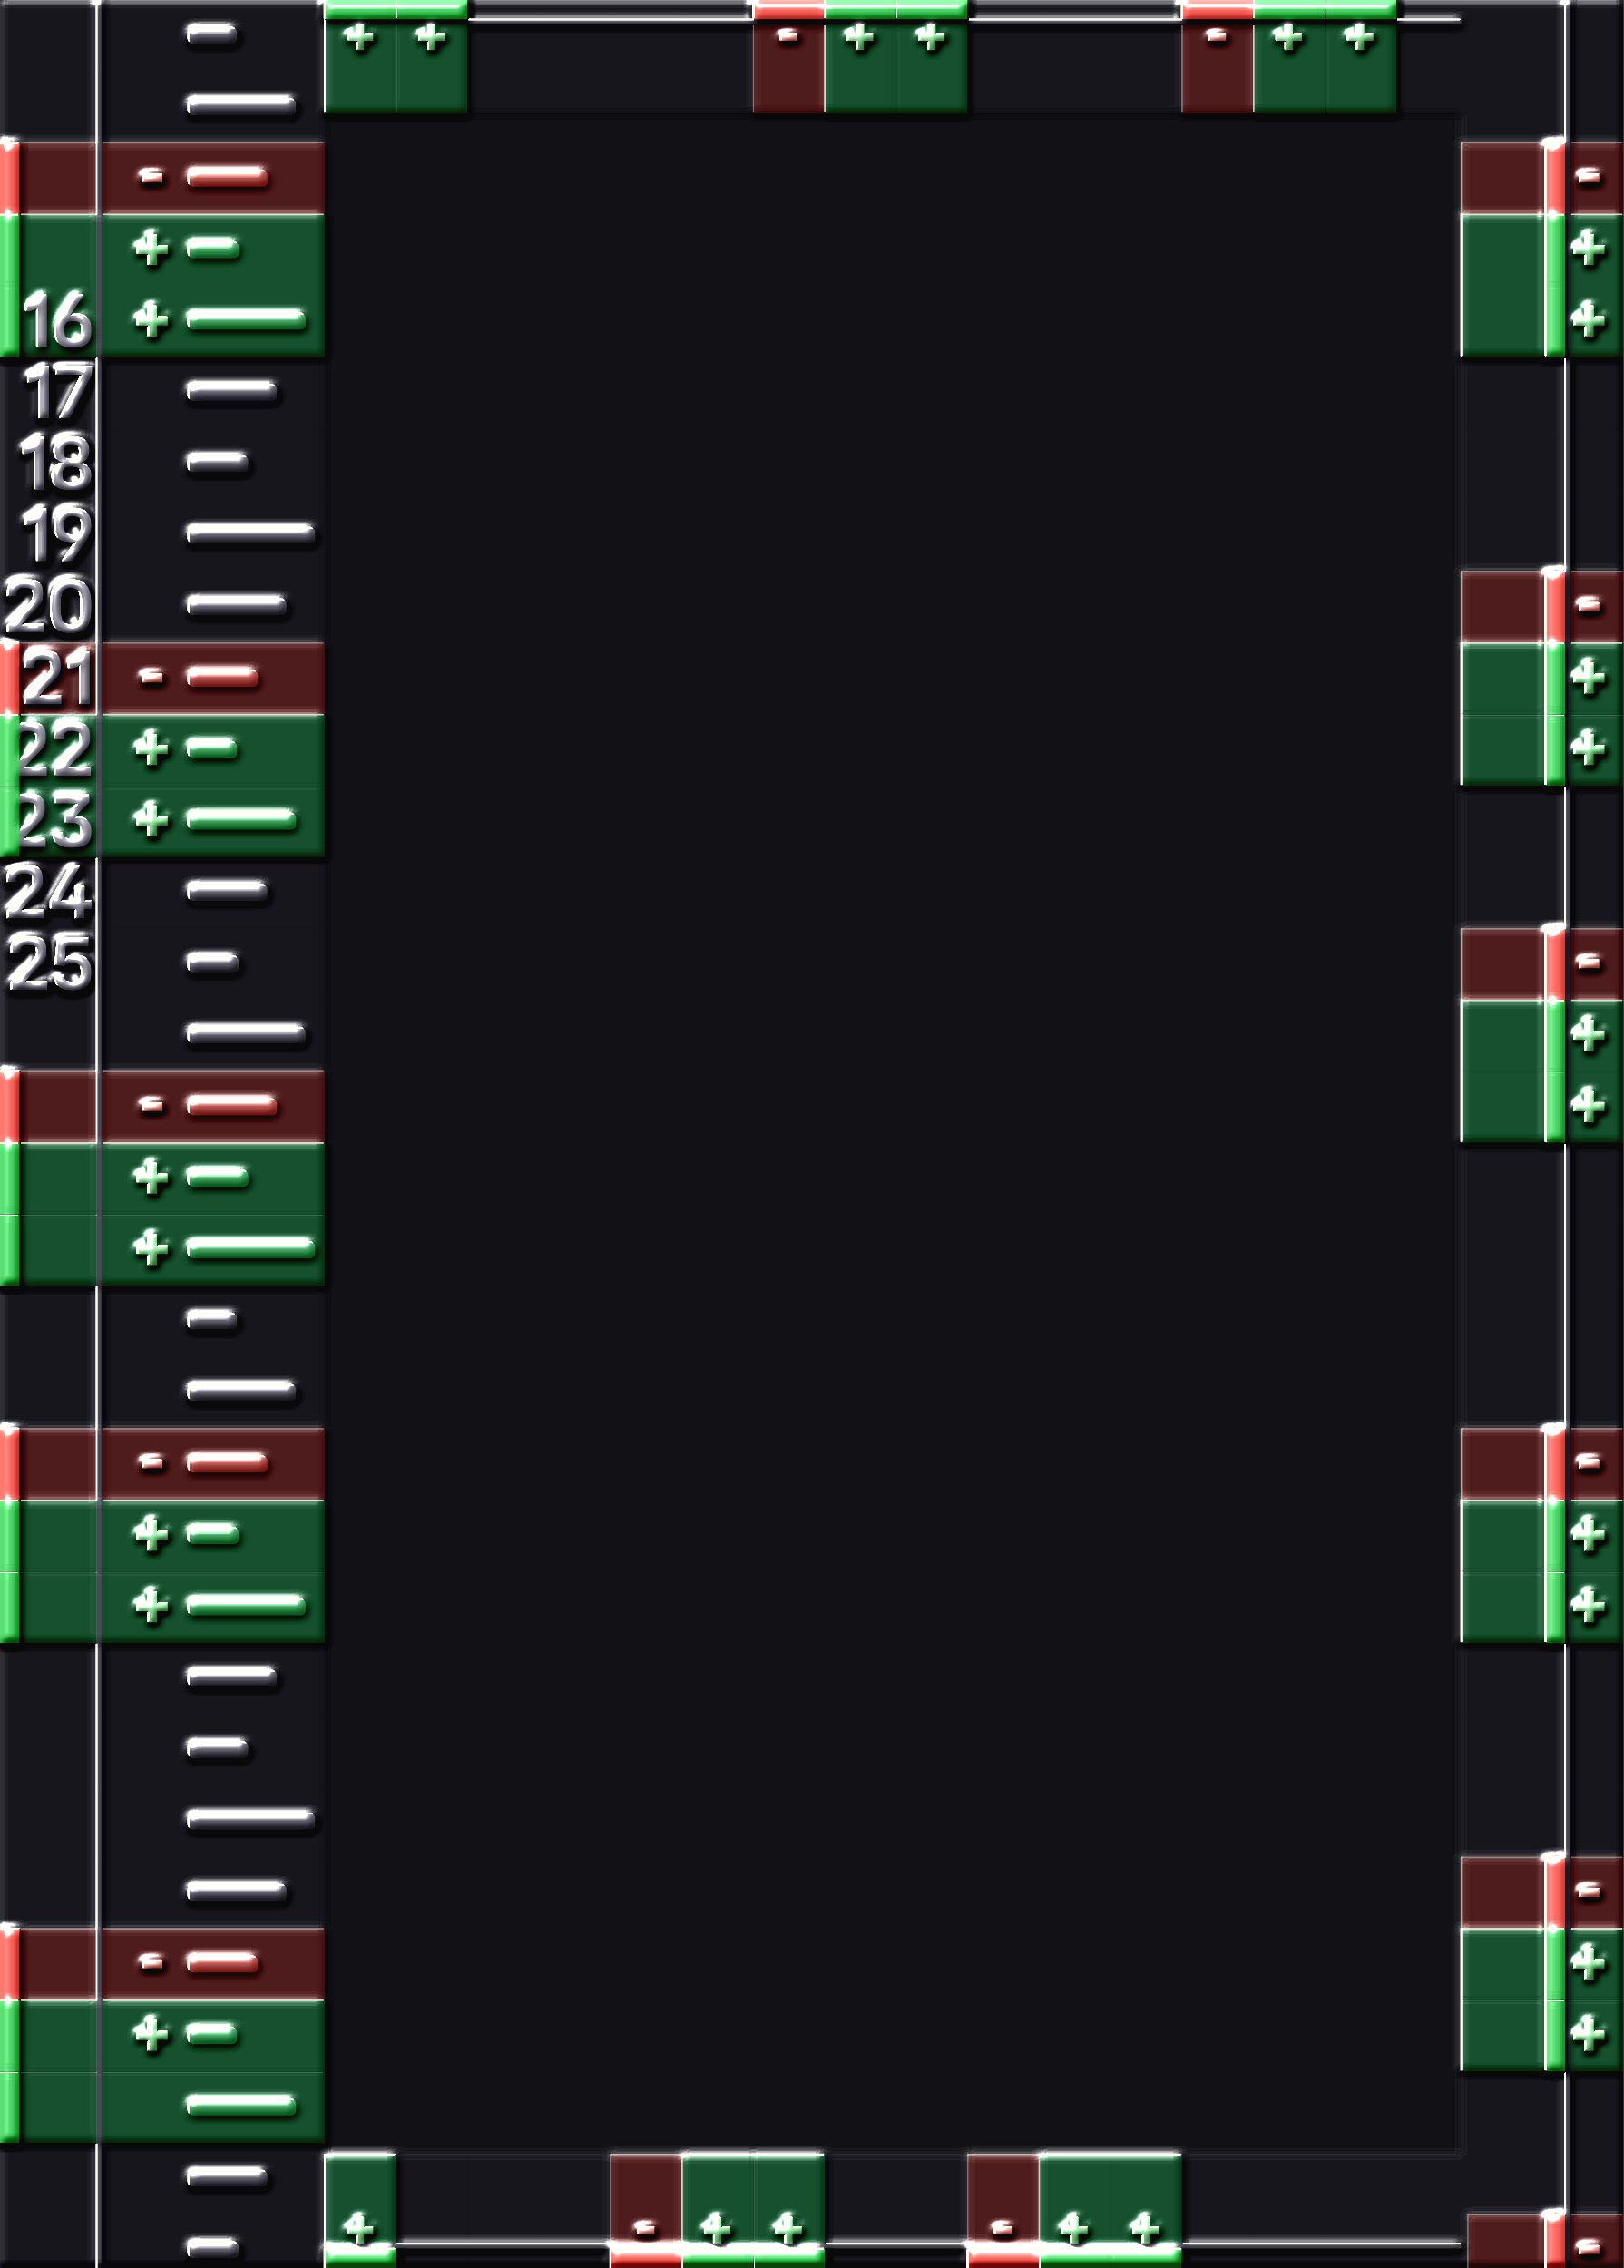
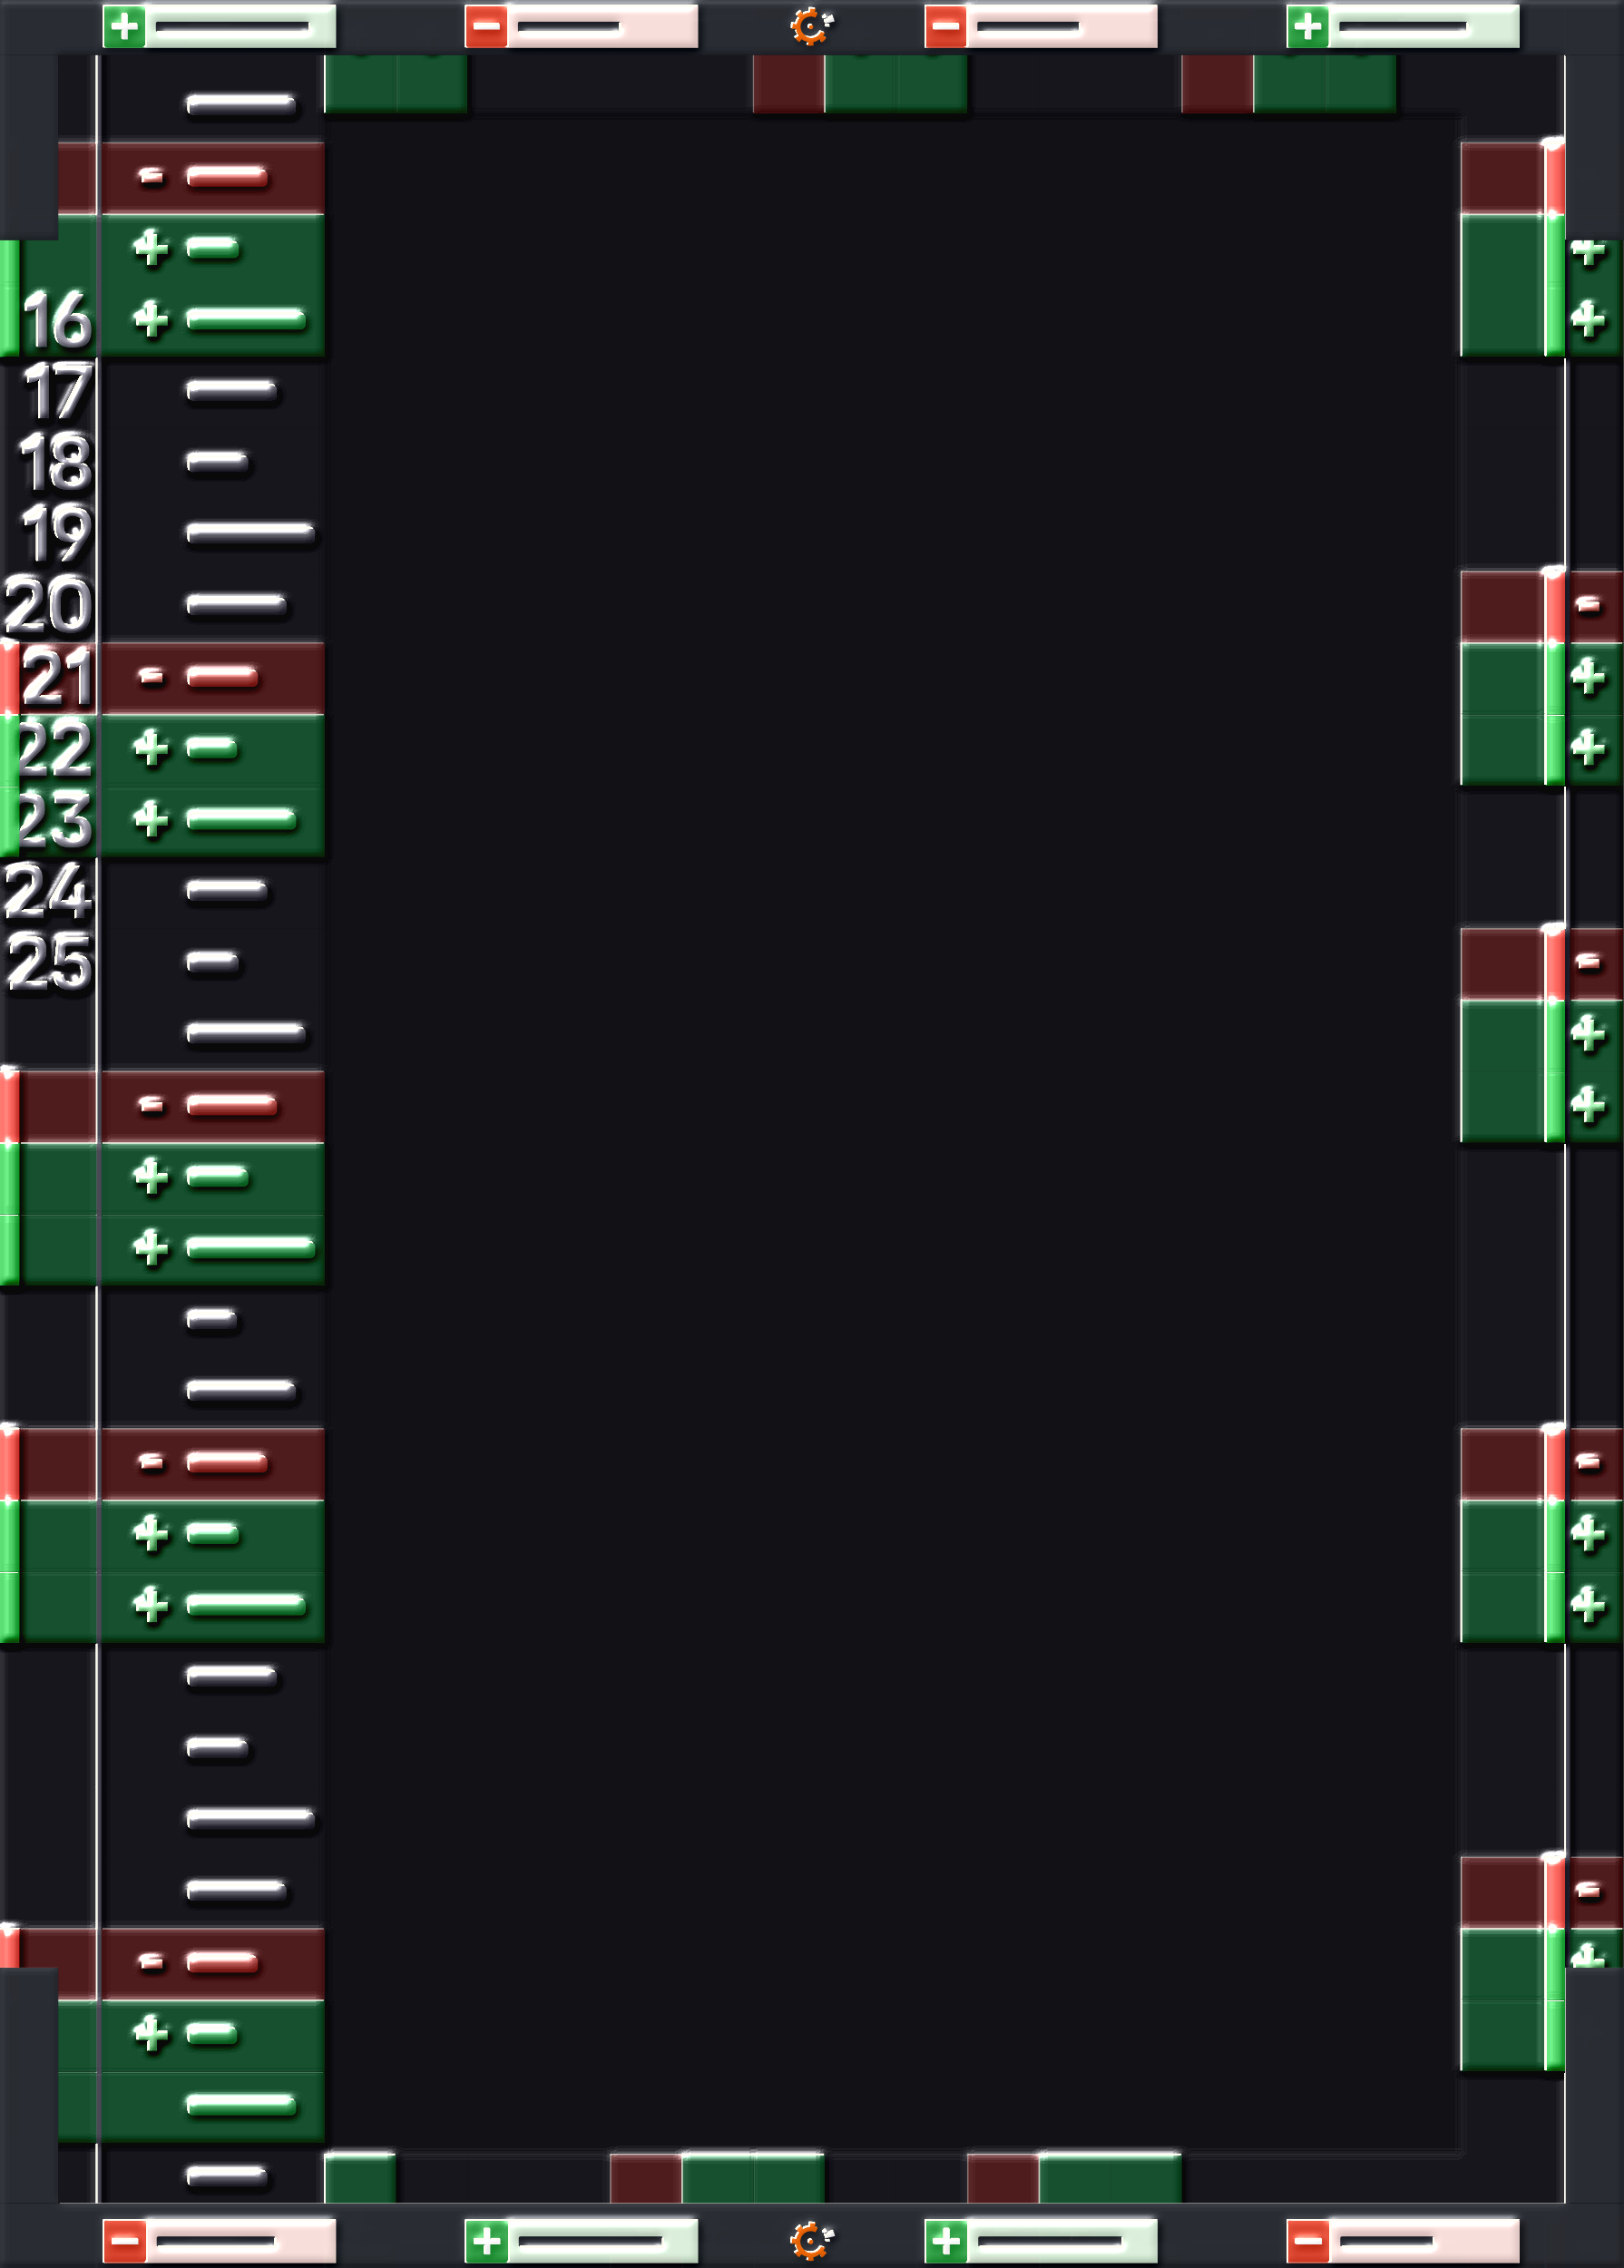
<svg xmlns="http://www.w3.org/2000/svg" viewBox="0 0 1000 1397" width="1000" height="1397">
  <defs>
    <filter id="dzlit" filterUnits="userSpaceOnUse" x="0" y="0" width="1000" height="1397" color-interpolation-filters="sRGB">
      <feColorMatrix in="SourceGraphic" type="luminanceToAlpha" result="h" />
      <feGaussianBlur in="h" stdDeviation="2.4" result="hs" />
      <feDiffuseLighting in="hs" surfaceScale="8" diffuseConstant="1" lighting-color="#fff" result="d">
        <feDistantLight azimuth="243" elevation="40" />
      </feDiffuseLighting>
      <feSpecularLighting in="hs" surfaceScale="8" specularConstant="2" specularExponent="40" lighting-color="#fff" result="s">
        <feDistantLight azimuth="243" elevation="40" />
      </feSpecularLighting>
      <feComposite in="SourceGraphic" in2="d" operator="arithmetic" k2="1" k3="0.9" k4="-0.579" result="e" />
      <feComposite in="s" in2="SourceAlpha" operator="in" result="l" />
      <feComposite in="e" in2="l" operator="arithmetic" k2="1" k3="1" k4="-0.039" result="o" />
      <feConvolveMatrix in="h" order="3" kernelMatrix="2 1 0 1 0 -1 0 -1 -2" divisor="1" preserveAlpha="false" result="lap" />
      <feComponentTransfer in="lap" result="ea">
        <feFuncA type="linear" slope="3.5" intercept="-0.3" />
      </feComponentTransfer>
      <feFlood flood-color="#fffdf2" result="w" />
      <feComposite in="w" in2="ea" operator="in" result="el" />
      <feMerge result="o2">
        <feMergeNode in="o" />
        <feMergeNode in="el" />
      </feMerge>
      <feComposite in="o2" in2="SourceAlpha" operator="in" />
    </filter>
  </defs>
  <g filter="url(#dzlit)">
    <defs>
      <path id="g800-45" d="M55.742 -49.732V-30.558H9.251V-49.732Z" />
      <path id="g800-43" d="M37.082 -4.703V-76.15H57.697V-4.703ZM11.729 -30.636V-50.226H83.05V-30.636Z" />
      <path id="g600-49" d="M28.805 0.0V-78.424L30.011 -77.635Q27.23 -73.235 21.157 -70.894Q15.085 -68.553 7.511 -68.553V-83.844H8.268Q17.877 -83.844 23.472 -88.181Q29.068 -92.518 31.538 -100.0H47.764V0.0Z" />
      <path id="g600-54" d="M42.067 1.342Q29.713 1.342 21.906 -1.862Q14.099 -5.066 10.376 -12.436Q6.652 -19.807 6.652 -32.306Q6.652 -40.011 9.784 -47.89Q12.915 -55.769 19.758 -65.906L42.819 -100.0H62.217L30.448 -53.482H25.697Q27.895 -57.439 32.981 -60.325Q38.067 -63.211 46.158 -63.211Q57.342 -63.211 64.101 -60.254Q70.859 -57.297 73.915 -50.541Q76.972 -43.785 76.972 -32.333Q76.972 -20.118 73.426 -12.732Q69.879 -5.345 62.205 -2.001Q54.532 1.342 42.067 1.342ZM41.949 -13.82Q51.605 -13.82 55.336 -17.805Q59.066 -21.791 59.066 -31.919Q59.066 -38.725 57.456 -42.691Q55.847 -46.658 52.117 -48.338Q48.387 -50.019 41.949 -50.019Q35.57 -50.019 31.803 -48.338Q28.035 -46.658 26.426 -42.729Q24.816 -38.8 24.816 -32.07Q24.816 -21.828 28.58 -17.824Q32.344 -13.82 41.949 -13.82Z" />
      <path id="g600-55" d="M12.183 0.0 54.309 -83.468V-84.156H5.337V-100.0H74.191V-83.78L31.984 0.0Z" />
      <path id="g600-56" d="M44.285 1.342Q24.04 1.342 15.346 -5.204Q6.652 -11.75 6.652 -26.813Q6.652 -38.314 12.393 -44.207Q18.134 -50.099 27.807 -51.71V-52.306Q19.536 -54.105 14.906 -59.478Q10.277 -64.851 10.277 -74.529Q10.277 -88.838 18.188 -95.09Q26.099 -101.342 44.285 -101.342Q62.454 -101.342 70.384 -95.075Q78.314 -88.808 78.314 -74.529Q78.314 -64.859 73.636 -59.482Q68.958 -54.105 60.859 -52.306V-51.71Q70.33 -50.099 76.172 -44.207Q82.013 -38.314 82.013 -26.813Q82.013 -11.75 73.282 -5.204Q64.55 1.342 44.285 1.342ZM44.285 -13.068Q54.344 -13.068 58.289 -16.421Q62.234 -19.775 62.234 -28.252Q62.234 -34.185 60.522 -37.652Q58.811 -41.119 54.877 -42.603Q50.942 -44.086 44.285 -44.086Q37.581 -44.086 33.643 -42.603Q29.705 -41.119 28.012 -37.652Q26.319 -34.185 26.319 -28.252Q26.319 -19.804 30.264 -16.436Q34.209 -13.068 44.285 -13.068ZM44.285 -58.33Q49.895 -58.33 53.268 -59.705Q56.642 -61.079 58.173 -64.213Q59.705 -67.348 59.705 -72.585Q59.705 -80.303 56.216 -83.43Q52.728 -86.556 44.285 -86.556Q35.834 -86.556 32.36 -83.43Q28.886 -80.303 28.886 -72.585Q28.886 -67.377 30.399 -64.228Q31.911 -61.079 35.289 -59.705Q38.666 -58.33 44.285 -58.33Z" />
      <path id="g600-57" d="M41.557 -101.342Q53.911 -101.342 61.718 -98.138Q69.525 -94.934 73.248 -87.564Q76.972 -80.193 76.972 -67.694Q76.972 -59.989 73.84 -52.11Q70.709 -44.231 63.866 -34.094L40.805 0.0H21.407L53.176 -46.518H57.928Q55.729 -42.561 50.643 -39.675Q45.557 -36.789 37.466 -36.789Q26.282 -36.789 19.523 -39.746Q12.765 -42.703 9.709 -49.459Q6.652 -56.215 6.652 -67.667Q6.652 -79.882 10.199 -87.268Q13.745 -94.655 21.419 -97.999Q29.093 -101.342 41.557 -101.342ZM41.675 -86.18Q32.019 -86.18 28.289 -82.195Q24.558 -78.209 24.558 -68.081Q24.558 -61.275 26.168 -57.309Q27.777 -53.342 31.507 -51.662Q35.238 -49.981 41.675 -49.981Q48.054 -49.981 51.821 -51.662Q55.589 -53.342 57.199 -57.271Q58.808 -61.2 58.808 -67.93Q58.808 -78.172 55.044 -82.176Q51.281 -86.18 41.675 -86.18Z" />
      <path id="g600-50" d="M8.682 0.0V-13.713L43.705 -47.479Q48.448 -52.22 51.697 -55.972Q54.945 -59.723 56.632 -63.305Q58.319 -66.886 58.319 -71.044Q58.319 -77.168 56.979 -80.368Q55.638 -83.568 52.153 -84.748Q48.668 -85.927 42.185 -85.927Q35.589 -85.927 32.138 -84.501Q28.687 -83.074 27.436 -79.56Q26.185 -76.046 26.185 -69.75H8.005Q8.005 -78.864 9.451 -84.953Q10.897 -91.042 14.63 -94.642Q18.362 -98.242 25.105 -99.792Q31.847 -101.342 42.373 -101.342Q52.942 -101.342 59.683 -100.086Q66.424 -98.83 70.13 -95.658Q73.836 -92.486 75.278 -86.769Q76.719 -81.052 76.719 -72.123Q76.719 -67.391 75.807 -63.541Q74.894 -59.691 72.279 -55.565Q69.664 -51.439 64.67 -46.078Q59.675 -40.717 51.511 -32.999L35.125 -16.532V-15.785H78.132V0.0Z" />
      <path id="g600-48" d="M45.777 1.342Q31.109 1.342 22.553 -3.452Q13.997 -8.247 10.325 -19.472Q6.652 -30.698 6.652 -49.931Q6.652 -69.165 10.348 -80.417Q14.044 -91.669 22.592 -96.506Q31.141 -101.342 45.775 -101.342Q60.408 -101.342 68.964 -96.495Q77.519 -91.648 81.211 -80.407Q84.902 -69.165 84.902 -49.933Q84.902 -30.701 81.23 -19.493Q77.557 -8.285 69.001 -3.471Q60.446 1.342 45.777 1.342ZM45.762 -14.583Q51.603 -14.583 55.456 -16.244Q59.31 -17.906 61.539 -21.897Q63.769 -25.888 64.695 -32.717Q65.621 -39.546 65.621 -49.935Q65.621 -60.383 64.695 -67.269Q63.769 -74.156 61.54 -78.158Q59.31 -82.161 55.462 -83.838Q51.613 -85.514 45.783 -85.514Q39.952 -85.514 36.11 -83.832Q32.268 -82.151 30.026 -78.138Q27.785 -74.126 26.859 -67.238Q25.933 -60.349 25.933 -49.948Q25.933 -39.546 26.859 -32.717Q27.786 -25.888 30.015 -21.897Q32.244 -17.906 36.083 -16.244Q39.922 -14.583 45.762 -14.583Z" />
      <path id="g600-51" d="M44.027 1.342Q31.149 1.342 23.106 -1.995Q15.063 -5.332 11.201 -11.769Q7.34 -18.207 6.942 -27.538H26.223Q26.762 -21.141 31.137 -17.851Q35.511 -14.561 44.14 -14.561Q53.495 -14.561 57.644 -17.941Q61.793 -21.321 61.793 -30.175Q61.793 -35.839 60.012 -39.49Q58.231 -43.141 53.813 -44.923Q49.396 -46.706 41.477 -46.706H31.103V-59.705L54.191 -83.468V-84.156H11.968V-100.0H77.525V-86.153L44.652 -53.477V-57.388Q62.381 -59.605 71.958 -52.796Q81.536 -45.987 81.536 -29.133Q81.536 -18.064 77.71 -11.362Q73.885 -4.66 65.636 -1.659Q57.388 1.342 44.027 1.342Z" />
      <path id="g600-52" d="M6.991 -18.239V-33.337L44.929 -100.0H63.356L26.298 -34.593V-33.788H85.686V-18.239ZM54.754 0.0V-22.744L55.227 -29.621V-62.416H72.682V0.0Z" />
      <path id="g600-53" d="M41.772 1.342Q23.345 1.342 15.203 -6.366Q7.06 -14.075 6.701 -27.538H25.251Q25.589 -21.2 29.715 -17.585Q33.842 -13.97 41.772 -13.97Q51.348 -13.97 55.475 -18.226Q59.603 -22.481 59.603 -32.542Q59.603 -42.746 55.381 -47.129Q51.16 -51.511 41.321 -51.511Q36.808 -51.511 32.56 -49.769Q28.311 -48.027 25.89 -45.154L8.687 -48.048L13.707 -100.0H72.762V-84.156H29.525L26.781 -58.121H27.318Q30.081 -61.557 35.251 -63.777Q40.421 -65.997 46.652 -65.997Q63.426 -65.997 70.768 -58.36Q78.11 -50.722 78.11 -33.009Q78.11 -20.717 74.485 -13.165Q70.859 -5.613 62.875 -2.136Q54.891 1.342 41.772 1.342Z" />
    </defs>
    <rect width="1000" height="1397" fill="#111116" />
    <rect x="0" y="0" width="200" height="44" fill="#17161c" />
    <rect x="116" y="17" width="30" height="10" rx="3" fill="#5a5964" />
    <rect x="0" y="44" width="200" height="44" fill="#17161c" />
    <rect x="116" y="61" width="66.36" height="10" rx="3" fill="#5a5964" />
    <rect x="0" y="88" width="200" height="44" fill="#4f1c1e" />
    <rect x="0" y="88" width="12" height="44" fill="#ff6a62" />
    <g fill="#ffb0a9">
      <use href="#g800-45" transform="translate(85.55 120.44) scale(0.26)" />
    </g>
    <rect x="116" y="105" width="48.72" height="10" rx="3" fill="#b0504c" />
    <rect x="0" y="132" width="200" height="44" fill="#17502e" />
    <rect x="0" y="132" width="12" height="44" fill="#55d96f" />
    <g fill="#a8f2b3">
      <use href="#g800-43" transform="translate(81.68 164.51) scale(0.26)" />
    </g>
    <rect x="116" y="149" width="31.08" height="10" rx="3" fill="#46a062" />
    <rect x="0" y="176" width="200" height="44" fill="#17502e" />
    <g fill="#9897a3">
      <use href="#g600-49" transform="translate(13.58 213.75) scale(0.32)" />
      <use href="#g600-54" transform="translate(31.66 213.75) scale(0.32)" />
    </g>
    <rect x="0" y="176" width="12" height="44" fill="#55d96f" />
    <g fill="#a8f2b3">
      <use href="#g800-43" transform="translate(81.68 208.51) scale(0.26)" />
    </g>
    <rect x="116" y="193" width="72.24" height="10" rx="3" fill="#46a062" />
    <rect x="0" y="220" width="200" height="44" fill="#17161c" />
    <g fill="#9897a3">
      <use href="#g600-49" transform="translate(14.87 257.75) scale(0.32)" />
      <use href="#g600-55" transform="translate(32.95 257.75) scale(0.32)" />
    </g>
    <rect x="116" y="237" width="54.6" height="10" rx="3" fill="#5a5964" />
    <rect x="0" y="264" width="200" height="44" fill="#17161c" />
    <g fill="#9897a3">
      <use href="#g600-49" transform="translate(12 301.75) scale(0.32)" />
      <use href="#g600-56" transform="translate(30.07 301.75) scale(0.32)" />
    </g>
    <rect x="116" y="281" width="36.96" height="10" rx="3" fill="#5a5964" />
    <rect x="0" y="308" width="200" height="44" fill="#17161c" />
    <g fill="#9897a3">
      <use href="#g600-49" transform="translate(13.58 345.75) scale(0.32)" />
      <use href="#g600-57" transform="translate(31.66 345.75) scale(0.32)" />
    </g>
    <rect x="116" y="325" width="78.12" height="10" rx="3" fill="#5a5964" />
    <rect x="0" y="352" width="200" height="44" fill="#17161c" />
    <g fill="#9897a3">
      <use href="#g600-50" transform="translate(2.06 389.75) scale(0.32)" />
      <use href="#g600-48" transform="translate(29.16 389.75) scale(0.32)" />
    </g>
    <rect x="116" y="369" width="60.48" height="10" rx="3" fill="#5a5964" />
    <rect x="0" y="396" width="200" height="44" fill="#4f1c1e" />
    <g fill="#9897a3">
      <use href="#g600-50" transform="translate(12.82 433.75) scale(0.32)" />
      <use href="#g600-49" transform="translate(39.92 433.75) scale(0.32)" />
    </g>
    <rect x="0" y="396" width="12" height="44" fill="#ff6a62" />
    <g fill="#ffb0a9">
      <use href="#g800-45" transform="translate(85.55 428.44) scale(0.26)" />
    </g>
    <rect x="116" y="413" width="42.84" height="10" rx="3" fill="#b0504c" />
    <rect x="0" y="440" width="200" height="44" fill="#17502e" />
    <g fill="#9897a3">
      <use href="#g600-50" transform="translate(3.79 477.75) scale(0.32)" />
      <use href="#g600-50" transform="translate(30.9 477.75) scale(0.32)" />
    </g>
    <rect x="0" y="440" width="12" height="44" fill="#55d96f" />
    <g fill="#a8f2b3">
      <use href="#g800-43" transform="translate(81.68 472.51) scale(0.26)" />
    </g>
    <rect x="116" y="457" width="30" height="10" rx="3" fill="#46a062" />
    <rect x="0" y="484" width="200" height="44" fill="#17502e" />
    <g fill="#9897a3">
      <use href="#g600-50" transform="translate(3.12 521.75) scale(0.32)" />
      <use href="#g600-51" transform="translate(30.22 521.75) scale(0.32)" />
    </g>
    <rect x="0" y="484" width="12" height="44" fill="#55d96f" />
    <g fill="#a8f2b3">
      <use href="#g800-43" transform="translate(81.68 516.51) scale(0.26)" />
    </g>
    <rect x="116" y="501" width="66.36" height="10" rx="3" fill="#46a062" />
    <rect x="0" y="528" width="200" height="44" fill="#17161c" />
    <g fill="#9897a3">
      <use href="#g600-50" transform="translate(1.85 565.75) scale(0.32)" />
      <use href="#g600-52" transform="translate(28.95 565.75) scale(0.32)" />
    </g>
    <rect x="116" y="545" width="48.72" height="10" rx="3" fill="#5a5964" />
    <rect x="0" y="572" width="200" height="44" fill="#17161c" />
    <g fill="#9897a3">
      <use href="#g600-50" transform="translate(4.2 609.75) scale(0.32)" />
      <use href="#g600-53" transform="translate(31.3 609.75) scale(0.32)" />
    </g>
    <rect x="116" y="589" width="31.08" height="10" rx="3" fill="#5a5964" />
    <rect x="0" y="616" width="200" height="44" fill="#17161c" />
    <rect x="116" y="633" width="72.24" height="10" rx="3" fill="#5a5964" />
    <rect x="0" y="660" width="200" height="44" fill="#4f1c1e" />
    <rect x="0" y="660" width="12" height="44" fill="#ff6a62" />
    <g fill="#ffb0a9">
      <use href="#g800-45" transform="translate(85.55 692.44) scale(0.26)" />
    </g>
    <rect x="116" y="677" width="54.6" height="10" rx="3" fill="#b0504c" />
    <rect x="0" y="704" width="200" height="44" fill="#17502e" />
    <rect x="0" y="704" width="12" height="44" fill="#55d96f" />
    <g fill="#a8f2b3">
      <use href="#g800-43" transform="translate(81.68 736.51) scale(0.26)" />
    </g>
    <rect x="116" y="721" width="36.96" height="10" rx="3" fill="#46a062" />
    <rect x="0" y="748" width="200" height="44" fill="#17502e" />
    <rect x="0" y="748" width="12" height="44" fill="#55d96f" />
    <g fill="#a8f2b3">
      <use href="#g800-43" transform="translate(81.68 780.51) scale(0.26)" />
    </g>
    <rect x="116" y="765" width="78.12" height="10" rx="3" fill="#46a062" />
    <rect x="0" y="792" width="200" height="44" fill="#17161c" />
    <rect x="116" y="809" width="30" height="10" rx="3" fill="#5a5964" />
    <rect x="0" y="836" width="200" height="44" fill="#17161c" />
    <rect x="116" y="853" width="66.36" height="10" rx="3" fill="#5a5964" />
    <rect x="0" y="880" width="200" height="44" fill="#4f1c1e" />
    <rect x="0" y="880" width="12" height="44" fill="#ff6a62" />
    <g fill="#ffb0a9">
      <use href="#g800-45" transform="translate(85.55 912.44) scale(0.26)" />
    </g>
    <rect x="116" y="897" width="48.72" height="10" rx="3" fill="#b0504c" />
    <rect x="0" y="924" width="200" height="44" fill="#17502e" />
    <rect x="0" y="924" width="12" height="44" fill="#55d96f" />
    <g fill="#a8f2b3">
      <use href="#g800-43" transform="translate(81.68 956.51) scale(0.26)" />
    </g>
    <rect x="116" y="941" width="31.08" height="10" rx="3" fill="#46a062" />
    <rect x="0" y="968" width="200" height="44" fill="#17502e" />
    <rect x="0" y="968" width="12" height="44" fill="#55d96f" />
    <g fill="#a8f2b3">
      <use href="#g800-43" transform="translate(81.68 1000.51) scale(0.26)" />
    </g>
    <rect x="116" y="985" width="72.24" height="10" rx="3" fill="#46a062" />
    <rect x="0" y="1012" width="200" height="44" fill="#17161c" />
    <rect x="116" y="1029" width="54.6" height="10" rx="3" fill="#5a5964" />
    <rect x="0" y="1056" width="200" height="44" fill="#17161c" />
    <rect x="116" y="1073" width="36.96" height="10" rx="3" fill="#5a5964" />
    <rect x="0" y="1100" width="200" height="44" fill="#17161c" />
    <rect x="116" y="1117" width="78.12" height="10" rx="3" fill="#5a5964" />
    <rect x="0" y="1144" width="200" height="44" fill="#17161c" />
    <rect x="116" y="1161" width="60.48" height="10" rx="3" fill="#5a5964" />
    <rect x="0" y="1188" width="200" height="44" fill="#4f1c1e" />
    <rect x="0" y="1188" width="12" height="44" fill="#ff6a62" />
    <g fill="#ffb0a9">
      <use href="#g800-45" transform="translate(85.55 1220.44) scale(0.26)" />
    </g>
    <rect x="116" y="1205" width="42.84" height="10" rx="3" fill="#b0504c" />
    <rect x="0" y="1232" width="200" height="44" fill="#17502e" />
    <rect x="0" y="1232" width="12" height="44" fill="#55d96f" />
    <g fill="#a8f2b3">
      <use href="#g800-43" transform="translate(81.68 1264.51) scale(0.26)" />
    </g>
    <rect x="116" y="1249" width="30" height="10" rx="3" fill="#46a062" />
    <rect x="0" y="1276" width="200" height="44" fill="#17502e" />
    <rect x="0" y="1276" width="12" height="44" fill="#55d96f" />
    <rect x="116" y="1293" width="66.36" height="10" rx="3" fill="#46a062" />
    <rect x="0" y="1320" width="200" height="44" fill="#17161c" />
    <rect x="116" y="1337" width="48.72" height="10" rx="3" fill="#5a5964" />
    <rect x="0" y="1364" width="200" height="44" fill="#17161c" />
    <rect x="116" y="1381" width="31.08" height="10" rx="3" fill="#5a5964" />
    <rect x="900" y="0" width="100" height="44" fill="#17161c" />
    <rect x="900" y="44" width="100" height="44" fill="#17161c" />
    <rect x="900" y="88" width="100" height="44" fill="#4f1c1e" />
    <rect x="952" y="88" width="12" height="44" fill="#ff6a62" />
    <g fill="#ffb0a9">
      <use href="#g800-45" transform="translate(970.55 120.44) scale(0.26)" />
    </g>
    <rect x="900" y="132" width="100" height="44" fill="#17502e" />
    <rect x="952" y="132" width="12" height="44" fill="#55d96f" />
    <g fill="#a8f2b3">
      <use href="#g800-43" transform="translate(966.68 164.51) scale(0.26)" />
    </g>
    <rect x="900" y="176" width="100" height="44" fill="#17502e" />
    <rect x="952" y="176" width="12" height="44" fill="#55d96f" />
    <g fill="#a8f2b3">
      <use href="#g800-43" transform="translate(966.68 208.51) scale(0.26)" />
    </g>
    <rect x="900" y="220" width="100" height="44" fill="#17161c" />
    <rect x="900" y="264" width="100" height="44" fill="#17161c" />
    <rect x="900" y="308" width="100" height="44" fill="#17161c" />
    <rect x="900" y="352" width="100" height="44" fill="#4f1c1e" />
    <rect x="952" y="352" width="12" height="44" fill="#ff6a62" />
    <g fill="#ffb0a9">
      <use href="#g800-45" transform="translate(970.55 384.44) scale(0.26)" />
    </g>
    <rect x="900" y="396" width="100" height="44" fill="#17502e" />
    <rect x="952" y="396" width="12" height="44" fill="#55d96f" />
    <g fill="#a8f2b3">
      <use href="#g800-43" transform="translate(966.68 428.51) scale(0.26)" />
    </g>
    <rect x="900" y="440" width="100" height="44" fill="#17502e" />
    <rect x="952" y="440" width="12" height="44" fill="#55d96f" />
    <g fill="#a8f2b3">
      <use href="#g800-43" transform="translate(966.68 472.51) scale(0.26)" />
    </g>
    <rect x="900" y="484" width="100" height="44" fill="#17161c" />
    <rect x="900" y="528" width="100" height="44" fill="#17161c" />
    <rect x="900" y="572" width="100" height="44" fill="#4f1c1e" />
    <rect x="952" y="572" width="12" height="44" fill="#ff6a62" />
    <g fill="#ffb0a9">
      <use href="#g800-45" transform="translate(970.55 604.44) scale(0.26)" />
    </g>
    <rect x="900" y="616" width="100" height="44" fill="#17502e" />
    <rect x="952" y="616" width="12" height="44" fill="#55d96f" />
    <g fill="#a8f2b3">
      <use href="#g800-43" transform="translate(966.68 648.51) scale(0.26)" />
    </g>
    <rect x="900" y="660" width="100" height="44" fill="#17502e" />
    <rect x="952" y="660" width="12" height="44" fill="#55d96f" />
    <g fill="#a8f2b3">
      <use href="#g800-43" transform="translate(966.68 692.51) scale(0.26)" />
    </g>
    <rect x="900" y="704" width="100" height="44" fill="#17161c" />
    <rect x="900" y="748" width="100" height="44" fill="#17161c" />
    <rect x="900" y="792" width="100" height="44" fill="#17161c" />
    <rect x="900" y="836" width="100" height="44" fill="#17161c" />
    <rect x="900" y="880" width="100" height="44" fill="#4f1c1e" />
    <rect x="952" y="880" width="12" height="44" fill="#ff6a62" />
    <g fill="#ffb0a9">
      <use href="#g800-45" transform="translate(970.55 912.44) scale(0.26)" />
    </g>
    <rect x="900" y="924" width="100" height="44" fill="#17502e" />
    <rect x="952" y="924" width="12" height="44" fill="#55d96f" />
    <g fill="#a8f2b3">
      <use href="#g800-43" transform="translate(966.68 956.51) scale(0.26)" />
    </g>
    <rect x="900" y="968" width="100" height="44" fill="#17502e" />
    <rect x="952" y="968" width="12" height="44" fill="#55d96f" />
    <g fill="#a8f2b3">
      <use href="#g800-43" transform="translate(966.68 1000.51) scale(0.26)" />
    </g>
    <rect x="900" y="1012" width="100" height="44" fill="#17161c" />
    <rect x="900" y="1056" width="100" height="44" fill="#17161c" />
    <rect x="900" y="1100" width="100" height="44" fill="#17161c" />
    <rect x="900" y="1144" width="100" height="44" fill="#4f1c1e" />
    <rect x="952" y="1144" width="12" height="44" fill="#ff6a62" />
    <g fill="#ffb0a9">
      <use href="#g800-45" transform="translate(970.55 1176.44) scale(0.26)" />
    </g>
    <rect x="900" y="1188" width="100" height="44" fill="#17502e" />
    <rect x="952" y="1188" width="12" height="44" fill="#55d96f" />
    <g fill="#a8f2b3">
      <use href="#g800-43" transform="translate(966.68 1220.51) scale(0.26)" />
    </g>
    <rect x="900" y="1232" width="100" height="44" fill="#17502e" />
    <rect x="952" y="1232" width="12" height="44" fill="#55d96f" />
    <g fill="#a8f2b3">
      <use href="#g800-43" transform="translate(966.68 1264.51) scale(0.26)" />
    </g>
    <rect x="900" y="1276" width="100" height="44" fill="#17161c" />
    <rect x="900" y="1320" width="100" height="44" fill="#17161c" />
    <rect x="900" y="1364" width="100" height="44" fill="#4f1c1e" />
    <rect x="952" y="1364" width="12" height="44" fill="#ff6a62" />
    <g fill="#ffb0a9">
      <use href="#g800-45" transform="translate(970.55 1396.44) scale(0.26)" />
    </g>
    <rect x="200" y="0" width="44" height="70" fill="#17502e" />
    <rect x="200" y="0" width="44" height="12" fill="#55d96f" />
    <g fill="#a8f2b3">
      <use href="#g800-43" transform="translate(211.57 31.89) scale(0.22)" />
    </g>
    <rect x="244" y="0" width="44" height="70" fill="#17502e" />
    <rect x="244" y="0" width="44" height="12" fill="#55d96f" />
    <g fill="#a8f2b3">
      <use href="#g800-43" transform="translate(255.57 31.89) scale(0.22)" />
    </g>
    <rect x="288" y="0" width="44" height="70" fill="#17161c" />
    <rect x="332" y="0" width="44" height="70" fill="#17161c" />
    <rect x="376" y="0" width="44" height="70" fill="#17161c" />
    <rect x="420" y="0" width="44" height="70" fill="#17161c" />
    <rect x="464" y="0" width="44" height="70" fill="#4f1c1e" />
    <rect x="464" y="0" width="44" height="12" fill="#ff6a62" />
    <g fill="#ffb0a9">
      <use href="#g800-45" transform="translate(478.85 31.83) scale(0.22)" />
    </g>
    <rect x="508" y="0" width="44" height="70" fill="#17502e" />
    <rect x="508" y="0" width="44" height="12" fill="#55d96f" />
    <g fill="#a8f2b3">
      <use href="#g800-43" transform="translate(519.57 31.89) scale(0.22)" />
    </g>
    <rect x="552" y="0" width="44" height="70" fill="#17502e" />
    <rect x="552" y="0" width="44" height="12" fill="#55d96f" />
    <g fill="#a8f2b3">
      <use href="#g800-43" transform="translate(563.57 31.89) scale(0.22)" />
    </g>
    <rect x="596" y="0" width="44" height="70" fill="#17161c" />
    <rect x="640" y="0" width="44" height="70" fill="#17161c" />
    <rect x="684" y="0" width="44" height="70" fill="#17161c" />
    <rect x="728" y="0" width="44" height="70" fill="#4f1c1e" />
    <rect x="728" y="0" width="44" height="12" fill="#ff6a62" />
    <g fill="#ffb0a9">
      <use href="#g800-45" transform="translate(742.85 31.83) scale(0.22)" />
    </g>
    <rect x="772" y="0" width="44" height="70" fill="#17502e" />
    <rect x="772" y="0" width="44" height="12" fill="#55d96f" />
    <g fill="#a8f2b3">
      <use href="#g800-43" transform="translate(783.57 31.89) scale(0.22)" />
    </g>
    <rect x="816" y="0" width="44" height="70" fill="#17502e" />
    <rect x="816" y="0" width="44" height="12" fill="#55d96f" />
    <g fill="#a8f2b3">
      <use href="#g800-43" transform="translate(827.57 31.89) scale(0.22)" />
    </g>
    <rect x="860" y="0" width="44" height="70" fill="#17161c" />
    <rect x="200" y="1327" width="44" height="70" fill="#17502e" />
    <rect x="200" y="1385" width="44" height="12" fill="#55d96f" />
    <g fill="#a8f2b3">
      <use href="#g800-43" transform="translate(211.57 1382.89) scale(0.22)" />
    </g>
    <rect x="244" y="1327" width="44" height="70" fill="#17161c" />
    <rect x="288" y="1327" width="44" height="70" fill="#17161c" />
    <rect x="332" y="1327" width="44" height="70" fill="#17161c" />
    <rect x="376" y="1327" width="44" height="70" fill="#4f1c1e" />
    <rect x="376" y="1385" width="44" height="12" fill="#ff6a62" />
    <g fill="#ffb0a9">
      <use href="#g800-45" transform="translate(390.85 1382.83) scale(0.22)" />
    </g>
    <rect x="420" y="1327" width="44" height="70" fill="#17502e" />
    <rect x="420" y="1385" width="44" height="12" fill="#55d96f" />
    <g fill="#a8f2b3">
      <use href="#g800-43" transform="translate(431.57 1382.89) scale(0.22)" />
    </g>
    <rect x="464" y="1327" width="44" height="70" fill="#17502e" />
    <rect x="464" y="1385" width="44" height="12" fill="#55d96f" />
    <g fill="#a8f2b3">
      <use href="#g800-43" transform="translate(475.57 1382.89) scale(0.22)" />
    </g>
    <rect x="508" y="1327" width="44" height="70" fill="#17161c" />
    <rect x="552" y="1327" width="44" height="70" fill="#17161c" />
    <rect x="596" y="1327" width="44" height="70" fill="#4f1c1e" />
    <rect x="596" y="1385" width="44" height="12" fill="#ff6a62" />
    <g fill="#ffb0a9">
      <use href="#g800-45" transform="translate(610.85 1382.83) scale(0.22)" />
    </g>
    <rect x="640" y="1327" width="44" height="70" fill="#17502e" />
    <rect x="640" y="1385" width="44" height="12" fill="#55d96f" />
    <g fill="#a8f2b3">
      <use href="#g800-43" transform="translate(651.57 1382.89) scale(0.22)" />
    </g>
    <rect x="684" y="1327" width="44" height="70" fill="#17502e" />
    <rect x="684" y="1385" width="44" height="12" fill="#55d96f" />
    <g fill="#a8f2b3">
      <use href="#g800-43" transform="translate(695.57 1382.89) scale(0.22)" />
    </g>
    <rect x="728" y="1327" width="44" height="70" fill="#17161c" />
    <rect x="772" y="1327" width="44" height="70" fill="#17161c" />
    <rect x="816" y="1327" width="44" height="70" fill="#17161c" />
    <rect x="860" y="1327" width="44" height="70" fill="#17161c" />
    <rect x="59.5" y="0" width="3" height="1397" fill="#4a4955" />
    <rect x="964" y="0" width="3" height="1397" fill="#4a4955" />
    <rect x="200" y="12" width="700" height="3" fill="#4a4955" />
    <rect x="200" y="1382" width="700" height="3" fill="#4a4955" />
  </g>
+   <defs>
+     <filter id="dzband" filterUnits="userSpaceOnUse" x="0" y="0" width="1000" height="1397" color-interpolation-filters="sRGB">
+       <feColorMatrix in="SourceGraphic" type="luminanceToAlpha" result="h" />
+       <feGaussianBlur in="h" stdDeviation="2.4" result="hs" />
+       <feDiffuseLighting in="hs" surfaceScale="3" diffuseConstant="1" lighting-color="#fff" result="d">
+         <feDistantLight azimuth="243" elevation="40" />
+       </feDiffuseLighting>
+       <feSpecularLighting in="hs" surfaceScale="3" specularConstant="0.9" specularExponent="40" lighting-color="#fff" result="s">
+         <feDistantLight azimuth="243" elevation="40" />
+       </feSpecularLighting>
+       <feComposite in="SourceGraphic" in2="d" operator="arithmetic" k2="1" k3="0.45" k4="-0.289" result="e" />
+       <feComposite in="s" in2="SourceAlpha" operator="in" result="l" />
+       <feComposite in="e" in2="l" operator="arithmetic" k2="1" k3="1" k4="-0.018" result="o" />
+       <feConvolveMatrix in="h" order="3" kernelMatrix="2 1 0 1 0 -1 0 -1 -2" divisor="1" preserveAlpha="false" result="lap" />
+       <feComponentTransfer in="lap" result="ea">
+         <feFuncA type="linear" slope="2" intercept="-0.3" />
+       </feComponentTransfer>
+       <feFlood flood-color="#fffdf2" result="w" />
+       <feComposite in="w" in2="ea" operator="in" result="el" />
+       <feMerge result="o2">
+         <feMergeNode in="o" />
+         <feMergeNode in="el" />
+       </feMerge>
+       <feComposite in="o2" in2="SourceAlpha" operator="in" />
+     </filter>
+   </defs>
+   <g filter="url(#dzband)">
+     <g id="x5band">
+       <rect x="-4" y="-4" width="1008" height="38" fill="#2a2d33" />
+       <rect x="-4" y="1357" width="1008" height="44" fill="#2a2d33" />
+       <rect x="-4" y="34" width="40" height="114" fill="#2a2d33" />
+       <rect x="964" y="34" width="40" height="114" fill="#2a2d33" />
+       <rect x="-4" y="1212" width="40" height="145" fill="#2a2d33" />
+       <rect x="964" y="1212" width="40" height="145" fill="#2a2d33" />
+       <g transform="translate(484.9 2.98) scale(0.2253)">
+         <path fill="#E8650A" d="M103 76A42 42 0 0 1 98 84L107 90A52 52 0 0 1 94 103L88 94A42 42 0 0 1 71 102L72 111A52 52 0 0 1 54 111L56 101A42 42 0 0 1 39 94L33 102A52 52 0 0 1 20 88L29 83A42 42 0 0 1 22 65L12 66A52 52 0 0 1 13 48L23 51A42 42 0 0 1 31 34L24 27A52 52 0 0 1 37 15L42 24A42 42 0 0 1 60 18L60 8A52 52 0 0 1 78 10L75 19A42 42 0 0 1 83 23L77 35A28 28 0 1 0 90 71L103 76Z" />
+         <path fill="#f4f4f4" d="M96.28 33.13L103.97 26.74A52 52 0 0 1 108.22 32.64L99.71 37.9A42 42 0 0 1 101.51 41.1L123.83 29.84A67 67 0 0 1 129.35 45.21L104.96 50.73A42 42 0 0 1 105.62 54.34L115.53 52.99A52 52 0 0 1 116 60.28L106 60.23A42 42 0 0 0 96.28 33.13Z" />
+         <circle cx="64" cy="60" r="7" fill="#E8650A" />
+       </g>
+       <rect x="64" y="3.5" width="143" height="26" fill="#dcefdc" />
+       <rect x="64" y="3.5" width="26" height="26" rx="2" fill="#2f9e44" />
+       <path d="M69.2 16.5H84.8M77 8.7V24.3" stroke="#ffffff" stroke-width="3.38" />
+       <rect x="96" y="13.38" width="94.5" height="6.24" rx="1" fill="#3a3d44" />
+       <rect x="287" y="3.5" width="143" height="26" fill="#f8dfdb" />
+       <rect x="287" y="3.5" width="26" height="26" rx="2" fill="#d9452f" />
+       <path d="M292.2 16.5H307.8" stroke="#ffffff" stroke-width="3.38" />
+       <rect x="319" y="13.38" width="63" height="6.24" rx="1" fill="#3a3d44" />
+       <rect x="570" y="3.5" width="143" height="26" fill="#f8dfdb" />
+       <rect x="570" y="3.5" width="26" height="26" rx="2" fill="#d9452f" />
+       <path d="M575.2 16.5H590.8" stroke="#ffffff" stroke-width="3.38" />
+       <rect x="602" y="13.38" width="63" height="6.24" rx="1" fill="#3a3d44" />
+       <rect x="793" y="3.5" width="143" height="26" fill="#dcefdc" />
+       <rect x="793" y="3.5" width="26" height="26" rx="2" fill="#2f9e44" />
+       <path d="M798.2 16.5H813.8M806 8.7V24.3" stroke="#ffffff" stroke-width="3.38" />
+       <rect x="825" y="13.38" width="78.75" height="6.24" rx="1" fill="#3a3d44" />
+       <g transform="translate(484.61 1366.97) scale(0.2297)">
+         <path fill="#E8650A" d="M103 76A42 42 0 0 1 98 84L107 90A52 52 0 0 1 94 103L88 94A42 42 0 0 1 71 102L72 111A52 52 0 0 1 54 111L56 101A42 42 0 0 1 39 94L33 102A52 52 0 0 1 20 88L29 83A42 42 0 0 1 22 65L12 66A52 52 0 0 1 13 48L23 51A42 42 0 0 1 31 34L24 27A52 52 0 0 1 37 15L42 24A42 42 0 0 1 60 18L60 8A52 52 0 0 1 78 10L75 19A42 42 0 0 1 83 23L77 35A28 28 0 1 0 90 71L103 76Z" />
+         <path fill="#f4f4f4" d="M96.28 33.13L103.97 26.74A52 52 0 0 1 108.22 32.64L99.71 37.9A42 42 0 0 1 101.51 41.1L123.83 29.84A67 67 0 0 1 129.35 45.21L104.96 50.73A42 42 0 0 1 105.62 54.34L115.53 52.99A52 52 0 0 1 116 60.28L106 60.23A42 42 0 0 0 96.28 33.13Z" />
+         <circle cx="64" cy="60" r="7" fill="#E8650A" />
+       </g>
+       <rect x="64" y="1367.5" width="143" height="26.5" fill="#f8dfdb" />
+       <rect x="64" y="1367.5" width="26.5" height="26.5" rx="2" fill="#d9452f" />
+       <path d="M69.3 1380.75H85.2" stroke="#ffffff" stroke-width="3.45" />
+       <rect x="96.5" y="1377.57" width="73.15" height="6.36" rx="1" fill="#3a3d44" />
+       <rect x="287" y="1367.5" width="143" height="26.5" fill="#dcefdc" />
+       <rect x="287" y="1367.5" width="26.5" height="26.5" rx="2" fill="#2f9e44" />
+       <path d="M292.3 1380.75H308.2M300.25 1372.8V1388.7" stroke="#ffffff" stroke-width="3.45" />
+       <rect x="319.5" y="1377.57" width="88.83" height="6.36" rx="1" fill="#3a3d44" />
+       <rect x="570" y="1367.5" width="143" height="26.5" fill="#dcefdc" />
+       <rect x="570" y="1367.5" width="26.5" height="26.5" rx="2" fill="#2f9e44" />
+       <path d="M575.3 1380.75H591.2M583.25 1372.8V1388.7" stroke="#ffffff" stroke-width="3.45" />
+       <rect x="602.5" y="1377.57" width="88.83" height="6.36" rx="1" fill="#3a3d44" />
+       <rect x="793" y="1367.5" width="143" height="26.5" fill="#f8dfdb" />
+       <rect x="793" y="1367.5" width="26.5" height="26.5" rx="2" fill="#d9452f" />
+       <path d="M798.3 1380.75H814.2" stroke="#ffffff" stroke-width="3.45" />
+       <rect x="825.5" y="1377.57" width="57.48" height="6.36" rx="1" fill="#3a3d44" />
+     </g>
+   </g>
</svg>
